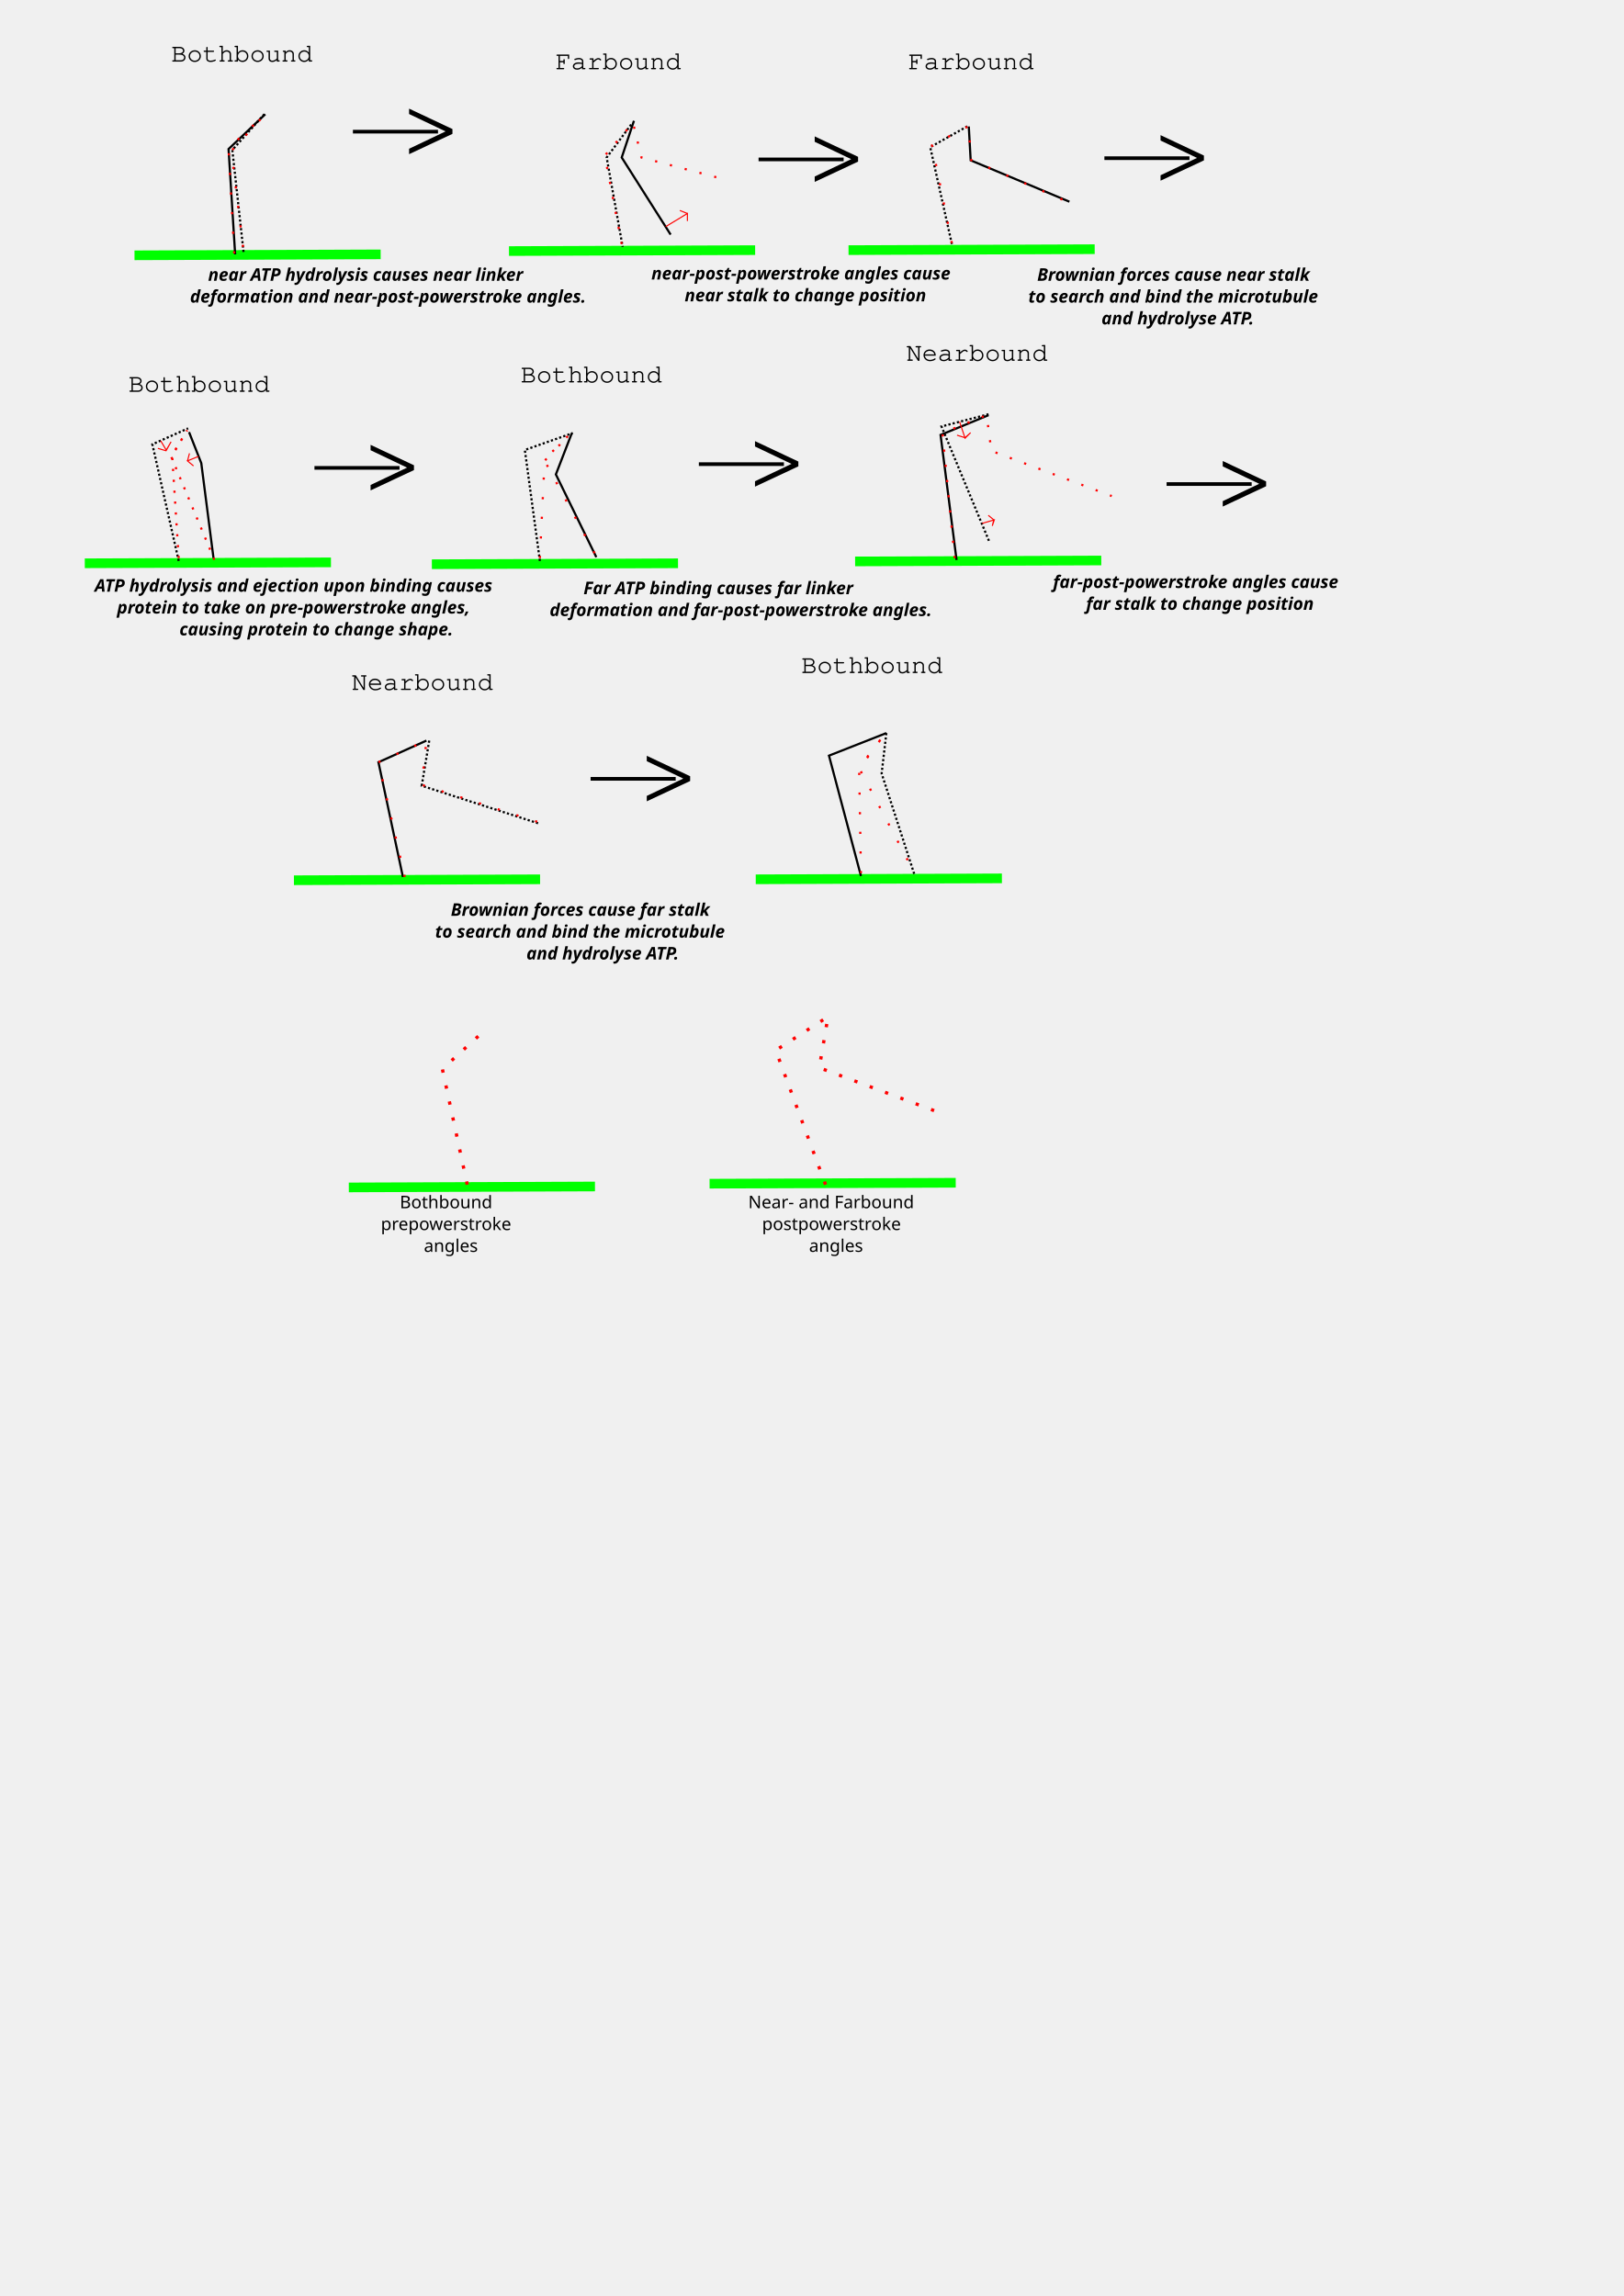
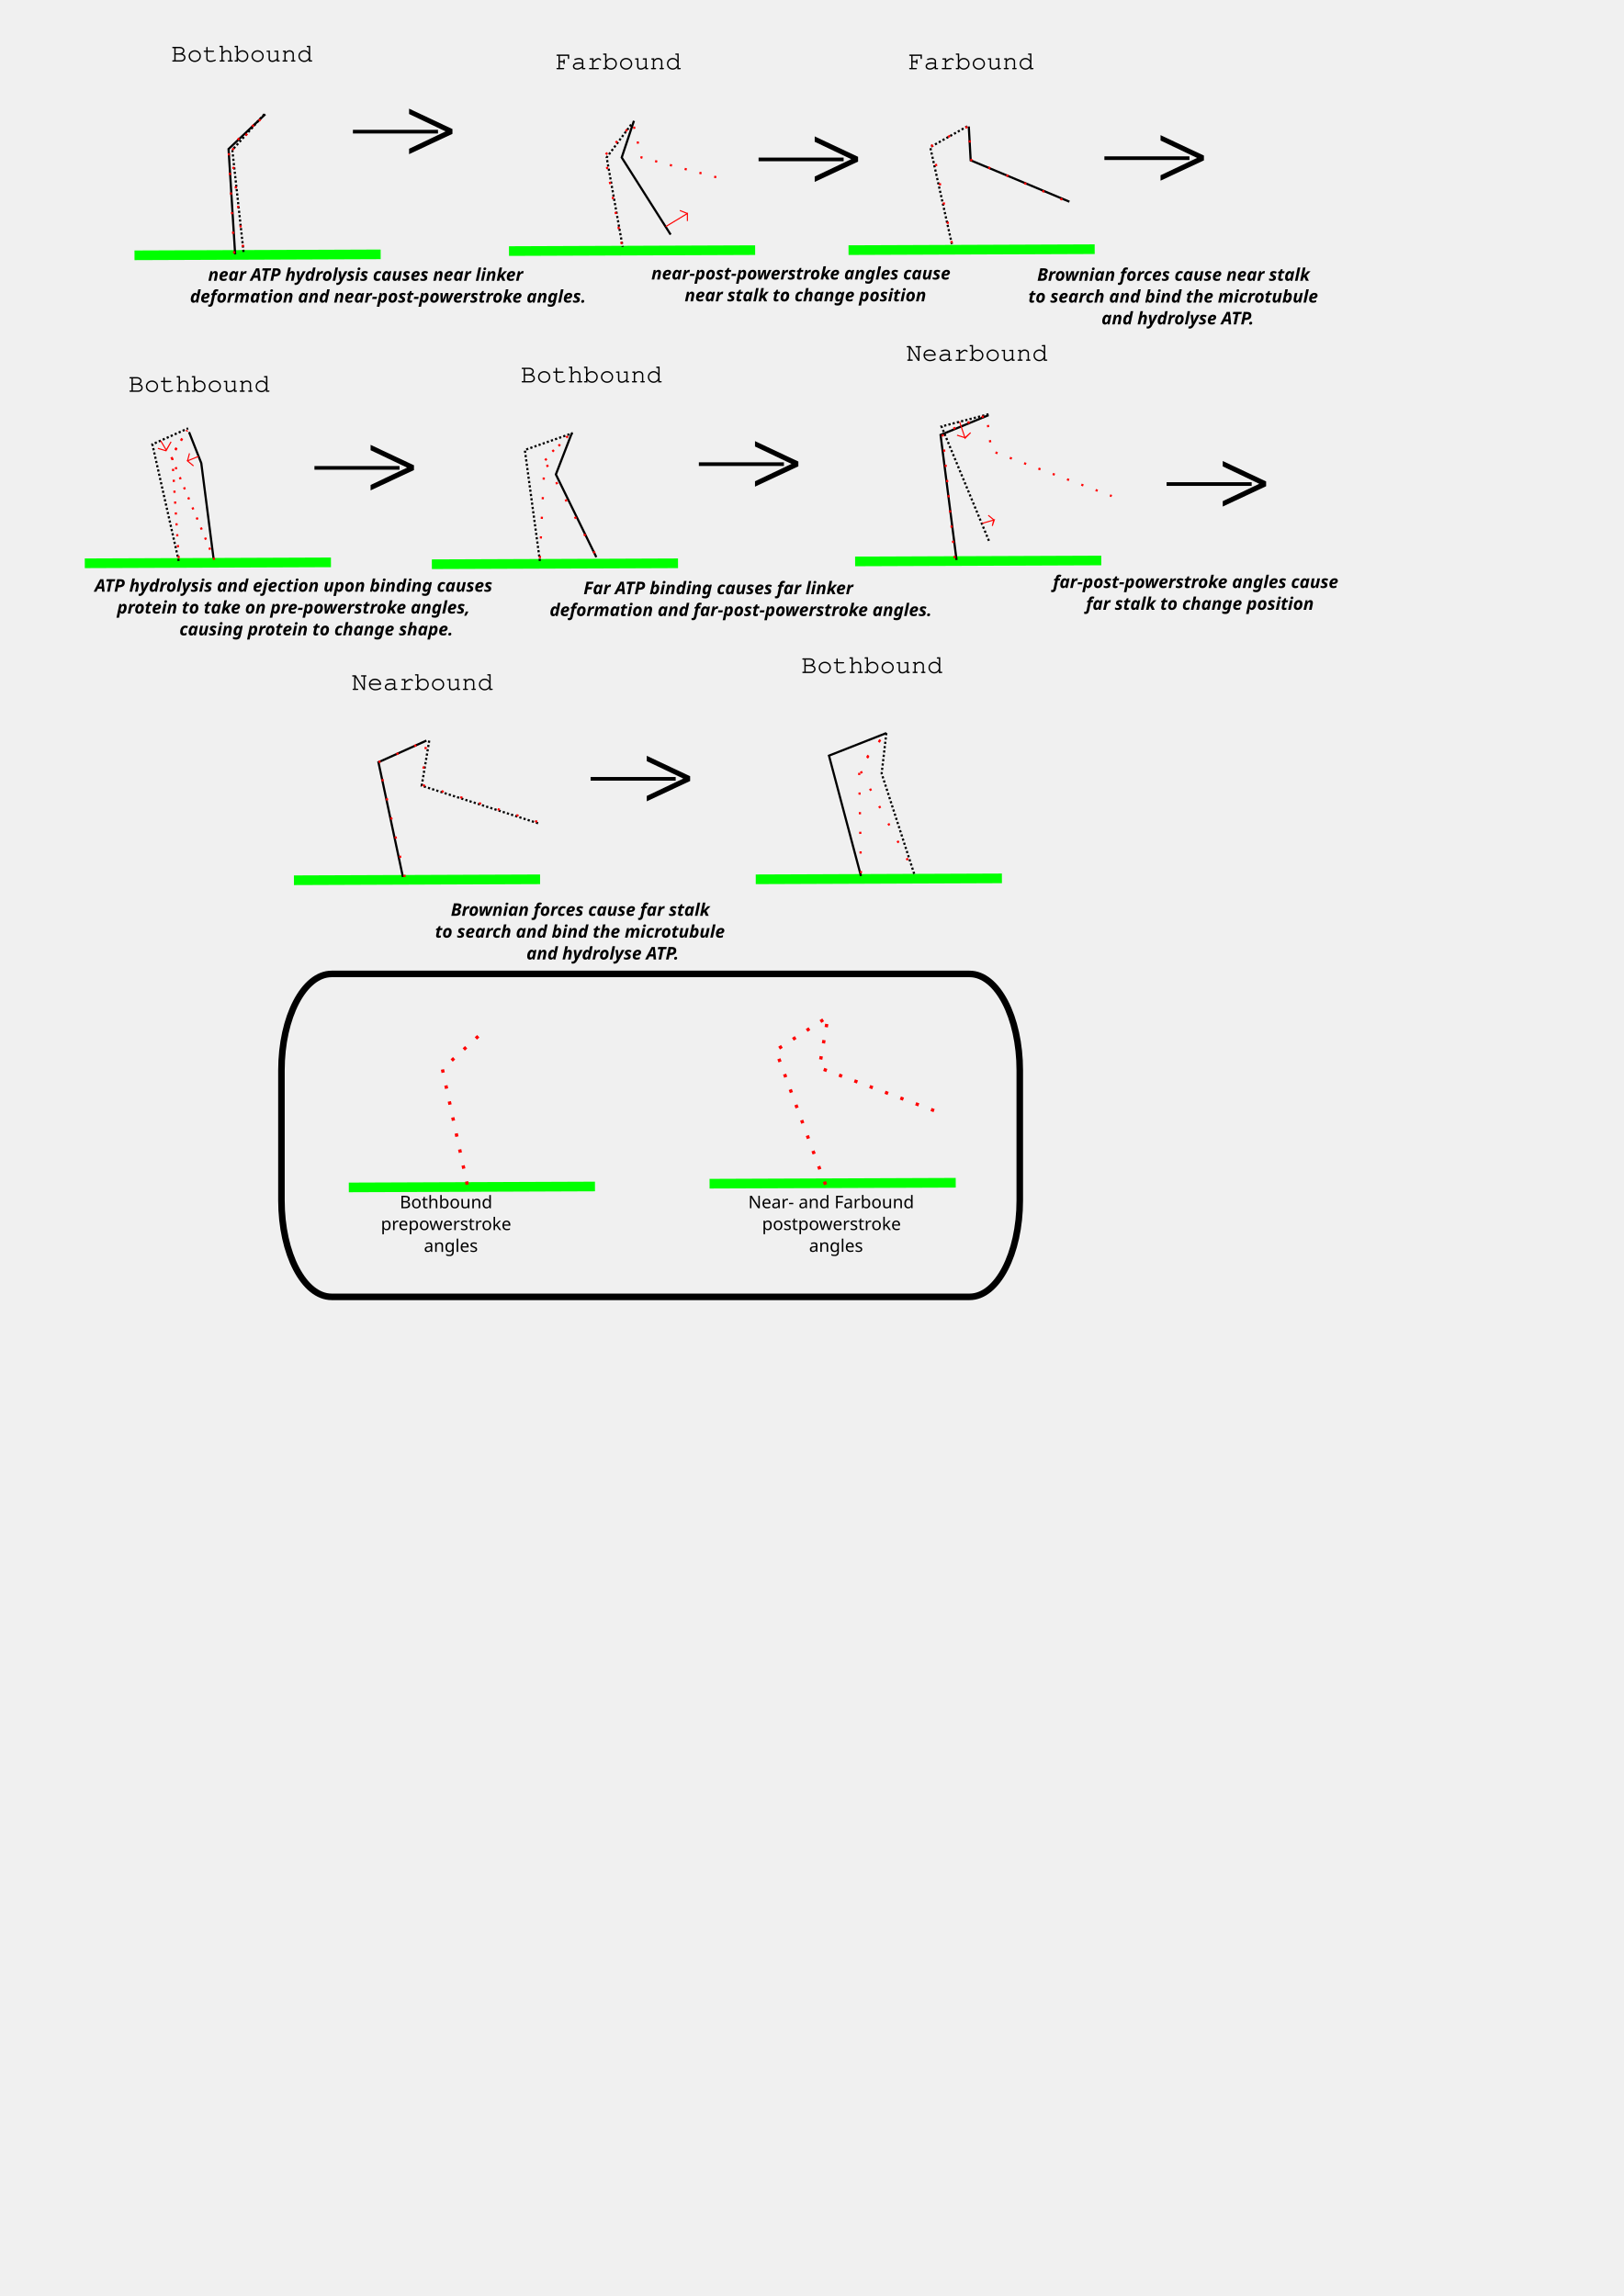
<svg xmlns="http://www.w3.org/2000/svg" xmlns:xlink="http://www.w3.org/1999/xlink" width="744.094" height="1052.362" id="svg2" version="1.1">
  <defs id="defs4" />
  <g id="layer1">
    <path style="fill:none;stroke:#00ff00;stroke-width:3;stroke-linecap:butt;stroke-linejoin:miter;stroke-opacity:1;opacity:0;stroke-miterlimit:4;stroke-dasharray:none" d="m 196.053,133.941 -139.474,0" id="path2985" />
    <path id="path3774" d="m 196.053,133.941 -139.474,0" style="fill:none;stroke:#00ff00;stroke-width:3;stroke-linecap:butt;stroke-linejoin:miter;stroke-opacity:1;opacity:0;stroke-miterlimit:4;stroke-dasharray:none" />
    <path style="fill:none;stroke:#00ff00;stroke-width:3;stroke-linecap:butt;stroke-linejoin:miter;stroke-opacity:1;opacity:0;stroke-miterlimit:4;stroke-dasharray:none" d="m 196.053,133.941 -139.474,0" id="path3776" />
    <use x="0" y="0" xlink:href="#path3776" id="use3778" style="stroke-width:4;stroke-miterlimit:4;stroke-dasharray:none" />
    <path style="fill:none;stroke:#00ff00;stroke-width:4.423;stroke-linecap:butt;stroke-linejoin:miter;stroke-miterlimit:4;stroke-opacity:1;stroke-dasharray:none" d="M 61.638,117.017 174.444,116.586" id="path3782" />
    <path style="fill:none;stroke:#00ff00;stroke-width:4.423;stroke-linecap:butt;stroke-linejoin:miter;stroke-miterlimit:4;stroke-opacity:1;stroke-dasharray:none" d="M 346.338,403.026 459.144,402.595" id="path3782-1" />
    <path style="fill:none;stroke:#00ff00;stroke-width:4.423;stroke-linecap:butt;stroke-linejoin:miter;stroke-miterlimit:4;stroke-opacity:1;stroke-dasharray:none" d="m 134.7,403.457 112.806,-0.431" id="path3782-9" />
    <path style="fill:none;stroke:#00ff00;stroke-width:4.423;stroke-linecap:butt;stroke-linejoin:miter;stroke-miterlimit:4;stroke-opacity:1;stroke-dasharray:none" d="m 233.252,115.078 112.806,-0.431" id="path3782-6" />
    <path style="fill:none;stroke:#00ff00;stroke-width:4.423;stroke-linecap:butt;stroke-linejoin:miter;stroke-miterlimit:4;stroke-opacity:1;stroke-dasharray:none" d="m 391.873,257.319 112.806,-0.431" id="path3782-37" />
    <path style="fill:none;stroke:#00ff00;stroke-width:4.423;stroke-linecap:butt;stroke-linejoin:miter;stroke-miterlimit:4;stroke-opacity:1;stroke-dasharray:none" d="m 197.907,258.612 112.806,-0.431" id="path3782-5" />
    <path style="fill:none;stroke:#00ff00;stroke-width:4.423;stroke-linecap:butt;stroke-linejoin:miter;stroke-miterlimit:4;stroke-opacity:1;stroke-dasharray:none" d="M 38.856,258.181 151.662,257.75" id="path3782-91" />
    <path style="fill:none;stroke:#00ff00;stroke-width:4.423;stroke-linecap:butt;stroke-linejoin:miter;stroke-miterlimit:4;stroke-opacity:1;stroke-dasharray:none" d="m 388.856,114.647 112.806,-0.431" id="path3782-93" />
    <path style="fill:none;stroke:#000000;stroke-width:1px;stroke-linecap:butt;stroke-linejoin:miter;stroke-opacity:1" d="M 107.759,116.586 104.741,68.31 121.552,52.362" id="path3851" />
    <path style="fill:none;stroke:#000000;stroke-width:1;stroke-linecap:butt;stroke-linejoin:miter;stroke-miterlimit:4;stroke-opacity:1;stroke-dasharray:1, 1;stroke-dashoffset:0" d="m 121.121,52.362 -14.655,16.379 5.172,46.983" id="path3853" />
    <path style="fill:none;stroke:#000000;stroke-width:1px;stroke-linecap:butt;stroke-linejoin:miter;stroke-opacity:1" d="m 290.517,55.379 -5.603,16.81 22.414,35.345" id="path3855" />
    <path style="fill:none;stroke:#000000;stroke-width:1;stroke-linecap:butt;stroke-linejoin:miter;stroke-miterlimit:4;stroke-opacity:1;stroke-dasharray:1, 1;stroke-dashoffset:0" d="m 289.224,57.104 -11.207,15.086 7.328,40.948" id="path3857" />
    <path style="fill:none;stroke:#000000;stroke-width:1;stroke-linecap:butt;stroke-linejoin:miter;stroke-miterlimit:4;stroke-opacity:1;stroke-dasharray:1, 1;stroke-dashoffset:0" d="m 436.207,111.845 -9.914,-44.397 17.672,-9.914" id="path3859" />
    <path style="fill:none;stroke:#000000;stroke-width:1px;stroke-linecap:butt;stroke-linejoin:miter;stroke-opacity:1" d="m 443.966,57.966 0.862,15.517 45.259,18.966" id="path3861" />
    <path style="fill:none;stroke:#000000;stroke-width:1;stroke-linecap:butt;stroke-linejoin:miter;stroke-miterlimit:4;stroke-opacity:1;stroke-dasharray:1, 1;stroke-dashoffset:0" d="M 81.897,257.104 69.828,203.655 86.207,196.328" id="path3863" />
    <path style="fill:none;stroke:#000000;stroke-width:1px;stroke-linecap:butt;stroke-linejoin:miter;stroke-opacity:1" d="m 86.638,198.052 5.603,14.224 5.603,43.534" id="path3865" />
    <path style="fill:none;stroke:#000000;stroke-width:1;stroke-linecap:butt;stroke-linejoin:miter;stroke-opacity:1;stroke-miterlimit:4;stroke-dasharray:1,1;stroke-dashoffset:0" d="M 247.414,257.104 240.517,206.241 262.5,198.483" id="path3867" />
    <path style="fill:none;stroke:#000000;stroke-width:1px;stroke-linecap:butt;stroke-linejoin:miter;stroke-opacity:1" d="m 262.069,198.483 -7.328,18.966 18.534,37.931" id="path3869" />
    <path style="fill:none;stroke:#000000;stroke-width:1px;stroke-linecap:butt;stroke-linejoin:miter;stroke-opacity:1" d="m 438.362,256.673 -7.328,-57.328 21.983,-9.052" id="path3871" />
    <path style="fill:none;stroke:#000000;stroke-width:1;stroke-linecap:butt;stroke-linejoin:miter;stroke-miterlimit:4;stroke-opacity:1;stroke-dasharray:1, 1;stroke-dashoffset:0" d="m 453.017,189.862 -21.552,5.603 21.983,53.017" id="path3873" />
    <path style="fill:none;stroke:#000000;stroke-width:1px;stroke-linecap:butt;stroke-linejoin:miter;stroke-opacity:1" d="m 184.638,401.948 -11.207,-52.586 21.983,-9.914" id="path3875" />
    <path style="fill:none;stroke:#000000;stroke-width:1;stroke-linecap:butt;stroke-linejoin:miter;stroke-miterlimit:4;stroke-opacity:1;stroke-dasharray:1, 1;stroke-dashoffset:0" d="m 196.707,339.448 -3.448,20.69 53.448,17.241" id="path3877" />
    <path style="fill:none;stroke:#000000;stroke-width:1px;stroke-linecap:butt;stroke-linejoin:miter;stroke-opacity:1" d="m 394.552,401.517 -14.655,-55.172 26.293,-10.345" id="path3879" />
    <path style="fill:none;stroke:#000000;stroke-width:1;stroke-linecap:butt;stroke-linejoin:miter;stroke-miterlimit:4;stroke-opacity:1;stroke-dasharray:1, 1;stroke-dashoffset:0" d="m 406.19,336 -2.155,18.534 15.086,46.552" id="path3881" />
    <text xml:space="preserve" style="font-size:40px;font-style:normal;font-weight:normal;line-height:125%;letter-spacing:0px;word-spacing:0px;fill:#000000;fill-opacity:1;stroke:none;font-family:Sans" x="78.448" y="28.224" id="text3883">
      <tspan id="tspan3885" x="78.448" y="28.224" style="font-size:12px;-inkscape-font-specification:Nimbus Mono L;font-family:Nimbus Mono L">Bothbound</tspan>
    </text>
    <text xml:space="preserve" style="font-size:40px;font-style:normal;font-weight:normal;line-height:125%;letter-spacing:0px;word-spacing:0px;fill:#000000;fill-opacity:1;stroke:none;font-family:Sans" x="367.187" y="308.494" id="text3883-9">
      <tspan id="tspan3885-9" x="367.187" y="308.494" style="font-size:12px;font-family:Nimbus Mono L;-inkscape-font-specification:Nimbus Mono L">Bothbound</tspan>
    </text>
    <text xml:space="preserve" style="font-size:40px;font-style:normal;font-weight:normal;line-height:125%;letter-spacing:0px;word-spacing:0px;fill:#000000;fill-opacity:1;stroke:none;font-family:Sans" x="161.152" y="316.252" id="text3883-8">
      <tspan id="tspan3885-2" x="161.152" y="316.252" style="font-size:12px;font-family:Nimbus Mono L;-inkscape-font-specification:Nimbus Mono L">Nearbound</tspan>
    </text>
    <text xml:space="preserve" style="font-size:40px;font-style:normal;font-weight:normal;line-height:125%;letter-spacing:0px;word-spacing:0px;fill:#000000;fill-opacity:1;stroke:none;font-family:Sans" x="415.308" y="165.373" id="text3883-3">
      <tspan id="tspan3885-98" x="415.308" y="165.373" style="font-size:12px;font-family:Nimbus Mono L;-inkscape-font-specification:Nimbus Mono L">Nearbound</tspan>
    </text>
    <text xml:space="preserve" style="font-size:40px;font-style:normal;font-weight:normal;line-height:125%;letter-spacing:0px;word-spacing:0px;fill:#000000;fill-opacity:1;stroke:none;font-family:Sans" x="238.583" y="175.287" id="text3883-54">
      <tspan id="tspan3885-27" x="238.583" y="175.287" style="font-size:12px;font-family:Nimbus Mono L;-inkscape-font-specification:Nimbus Mono L">Bothbound</tspan>
    </text>
    <text xml:space="preserve" style="font-size:40px;font-style:normal;font-weight:normal;line-height:125%;letter-spacing:0px;word-spacing:0px;fill:#000000;fill-opacity:1;stroke:none;font-family:Sans" x="58.842" y="179.597" id="text3883-32">
      <tspan id="tspan3885-24" x="58.842" y="179.597" style="font-size:12px;font-family:Nimbus Mono L;-inkscape-font-specification:Nimbus Mono L">Bothbound</tspan>
    </text>
    <text xml:space="preserve" style="font-size:40px;font-style:normal;font-weight:normal;line-height:125%;letter-spacing:0px;word-spacing:0px;fill:#000000;fill-opacity:1;stroke:none;font-family:Sans" x="416.17" y="31.752" id="text3883-0">
      <tspan id="tspan3885-3" x="416.17" y="31.752" style="font-size:12px;font-family:Nimbus Mono L;-inkscape-font-specification:Nimbus Mono L">Farbound</tspan>
    </text>
    <text xml:space="preserve" style="font-size:40px;font-style:normal;font-weight:normal;line-height:125%;letter-spacing:0px;word-spacing:0px;fill:#000000;fill-opacity:1;stroke:none;font-family:Sans" x="254.532" y="31.752" id="text3883-1">
      <tspan id="tspan3885-5" x="254.532" y="31.752" style="font-size:12px;font-family:Nimbus Mono L;-inkscape-font-specification:Nimbus Mono L">Farbound</tspan>
    </text>
    <path style="fill:none;stroke:#ff0000;stroke-width:1;stroke-linecap:butt;stroke-linejoin:miter;stroke-opacity:1;stroke-miterlimit:4;stroke-dasharray:1,8;stroke-dashoffset:0" d="m 107.328,116.155 -2.586,-48.276 15.948,-14.655 -14.655,15.948 5.603,46.121" id="path3994" />
    <path style="fill:none;stroke:#ff0000;stroke-width:1;stroke-linecap:butt;stroke-linejoin:miter;stroke-opacity:1;stroke-miterlimit:4;stroke-dasharray:1,6;stroke-dashoffset:0" d="m 284.914,111.845 -7.759,-40.517 12.931,-15.086 3.879,15.948 39.224,10.345" id="path3996" />
    <path style="fill:none;stroke:#ff0000;stroke-width:1;stroke-linecap:butt;stroke-linejoin:miter;stroke-opacity:1;stroke-miterlimit:4;stroke-dasharray:1,8;stroke-dashoffset:0" d="m 436.207,111.414 -9.052,-44.828 17.241,-9.052 0,15.517 45.69,19.828" id="path3998" />
    <path style="fill:none;stroke:#ff0000;stroke-width:1;stroke-linecap:butt;stroke-linejoin:miter;stroke-miterlimit:4;stroke-opacity:1;stroke-dasharray:1, 4;stroke-dashoffset:0" d="m 81.897,255.81 -2.998,-46.973 6.877,-11.648 -7.336,12.059 19.836,47.424" id="path4000" />
    <path style="fill:none;stroke:#ff0000;stroke-width:1;stroke-linecap:butt;stroke-linejoin:miter;stroke-miterlimit:4;stroke-opacity:1;stroke-dasharray:1, 8;stroke-dashoffset:0" d="m 247.414,255.81 2.155,-44.612 11.638,-12.284 -11.853,11.853 24.353,45.043" id="path4002" />
    <path style="fill:none;stroke:#ff0000;stroke-width:1;stroke-linecap:butt;stroke-linejoin:miter;stroke-opacity:1;stroke-miterlimit:4;stroke-dasharray:1,6;stroke-dashoffset:0" d="m 437.5,255.81 -5.603,-57.328 20.259,-8.19 2.155,16.379 55.172,20.69" id="path4004" />
    <path style="fill:none;stroke:#ff0000;stroke-width:1;stroke-linecap:butt;stroke-linejoin:miter;stroke-miterlimit:4;stroke-opacity:1;stroke-dasharray:1, 8;stroke-dashoffset:0" d="m 185.5,401.948 -12.069,-52.586 21.983,-9.914 -2.155,20.259 53.879,17.241" id="path4006" />
    <path style="fill:none;stroke:#ff0000;stroke-width:1;stroke-linecap:butt;stroke-linejoin:miter;stroke-miterlimit:4;stroke-opacity:1;stroke-dasharray:1, 8;stroke-dashoffset:0" d="m 394.552,400.224 -0.832,-47.834 12.038,-16.39 -12.091,15.945 25.453,48.28" id="path4008" />
    <path style="fill:none;stroke:#ff0000;stroke-width:0.5;stroke-linecap:butt;stroke-linejoin:miter;stroke-miterlimit:4;stroke-opacity:1;stroke-dasharray:none" d="m 305.083,103.856 9.931,-6.005 0,3.464 0,-3.464 -3.464,-1.386" id="path4012" />
    <path style="fill:none;stroke:#ff0000;stroke-width:0.5;stroke-linecap:butt;stroke-linejoin:miter;stroke-opacity:1;stroke-miterlimit:4;stroke-dasharray:none" d="m 90.994,209.168 -5.081,2.079 2.771,2.309 -2.771,-2.309 0.924,-3.464" id="path4014" />
    <path style="fill:none;stroke:#ff0000;stroke-width:0.5;stroke-linecap:butt;stroke-linejoin:miter;stroke-opacity:1;stroke-miterlimit:4;stroke-dasharray:none" d="m 439.726,193.233 2.54,7.621 2.54,-2.54 -2.54,2.309 -3.695,-1.155" id="path4018" />
    <path style="fill:none;stroke:#ff0000;stroke-width:0.5;stroke-linecap:butt;stroke-linejoin:miter;stroke-opacity:1;stroke-miterlimit:4;stroke-dasharray:none" d="m 450.119,239.884 5.543,-1.617 -0.924,2.771 0.693,-2.771 -2.54,-2.079" id="path4020" />
    <text xml:space="preserve" style="font-size:40px;font-style:normal;font-weight:normal;line-height:125%;letter-spacing:0px;word-spacing:0px;fill:#000000;fill-opacity:1;stroke:none;font-family:Sans" x="203.802" y="128.686" id="text4022-2">
      <tspan x="204.974" y="128.686" style="font-size:8px;font-style:italic;font-variant:normal;font-weight:bold;font-stretch:normal;text-align:center;text-anchor:middle;font-family:Amiri;-inkscape-font-specification:Amiri Bold Italic" id="tspan4155">near ATP hydrolysis causes near linker </tspan>
      <tspan x="203.802" y="138.686" style="font-size:8px;font-style:italic;font-variant:normal;font-weight:bold;font-stretch:normal;text-align:center;text-anchor:middle;font-family:Amiri;-inkscape-font-specification:Amiri Bold Italic" id="tspan4159">deformation and near-post-powerstroke angles.</tspan>
    </text>
    <text xml:space="preserve" style="font-size:8px;font-style:normal;font-weight:normal;text-align:center;line-height:125%;letter-spacing:0px;word-spacing:0px;text-anchor:middle;fill:#000000;fill-opacity:1;stroke:none;font-family:Sans" x="374.308" y="128.116" id="text4022-6">
      <tspan id="tspan4024-3" x="374.308" y="128.116" style="font-size:8px;font-style:italic;font-variant:normal;font-weight:bold;font-stretch:normal;text-align:center;text-anchor:middle;font-family:Amiri;-inkscape-font-specification:Amiri Bold Italic">near-post-powerstroke angles cause</tspan>
      <tspan x="374.308" y="138.116" style="font-size:8px;font-style:italic;font-variant:normal;font-weight:bold;font-stretch:normal;text-align:center;text-anchor:middle;font-family:Amiri;-inkscape-font-specification:Amiri Bold Italic" id="tspan4161">near stalk to change position</tspan>
    </text>
    <text xml:space="preserve" style="font-size:40px;font-style:normal;font-weight:normal;line-height:125%;letter-spacing:0px;word-spacing:0px;fill:#000000;fill-opacity:1;stroke:none;font-family:Sans" x="170.92" y="271.209" id="text4022-5">
      <tspan x="170.92" y="271.209" style="font-size:8px;font-style:italic;font-variant:normal;font-weight:bold;font-stretch:normal;text-align:center;text-anchor:middle;font-family:Amiri;-inkscape-font-specification:Amiri Bold Italic" id="tspan4165">ATP hydrolysis and ejection upon binding causes</tspan>
      <tspan x="170.92" y="281.209" style="font-size:8px;font-style:italic;font-variant:normal;font-weight:bold;font-stretch:normal;text-align:center;text-anchor:middle;font-family:Amiri;-inkscape-font-specification:Amiri Bold Italic" id="tspan4201">protein to take on pre-powerstroke angles,</tspan>
      <tspan x="170.92" y="291.209" style="font-size:8px;font-style:italic;font-variant:normal;font-weight:bold;font-stretch:normal;text-align:center;text-anchor:middle;font-family:Amiri;-inkscape-font-specification:Amiri Bold Italic" id="tspan4417">causing protein to change shape.</tspan>
    </text>
    <text xml:space="preserve" style="font-size:40px;font-style:normal;font-weight:normal;line-height:125%;letter-spacing:0px;word-spacing:0px;fill:#000000;fill-opacity:1;stroke:none;font-family:Sans" x="365.455" y="272.349" id="text4022-4">
      <tspan id="tspan4024-5" x="366.627" y="272.349" style="font-size:8px;font-style:italic;font-variant:normal;font-weight:bold;font-stretch:normal;text-align:center;text-anchor:middle;font-family:Amiri;-inkscape-font-specification:Amiri Bold Italic">Far ATP binding causes far linker </tspan>
      <tspan x="365.455" y="282.349" style="font-size:8px;font-style:italic;font-variant:normal;font-weight:bold;font-stretch:normal;text-align:center;text-anchor:middle;font-family:Amiri;-inkscape-font-specification:Amiri Bold Italic" id="tspan4167">deformation and far-post-powerstroke angles.</tspan>
    </text>
    <text xml:space="preserve" style="font-size:40px;font-style:normal;font-weight:normal;line-height:125%;letter-spacing:0px;word-spacing:0px;fill:#000000;fill-opacity:1;stroke:none;font-family:Sans" x="302.176" y="419.769" id="text4022-0">
      <tspan id="tspan4024-7" x="303.348" y="419.769" style="font-size:8px;font-style:italic;font-variant:normal;font-weight:bold;font-stretch:normal;text-align:center;text-anchor:middle;font-family:Amiri;-inkscape-font-specification:Amiri Bold Italic">Brownian forces cause far stalk </tspan>
      <tspan x="302.176" y="429.769" style="font-size:8px;font-style:italic;font-variant:normal;font-weight:bold;font-stretch:normal;text-align:center;text-anchor:middle;font-family:Amiri;-inkscape-font-specification:Amiri Bold Italic" id="tspan4203">to search and bind the microtubule</tspan>
      <tspan x="302.176" y="439.769" style="font-size:8px;font-style:italic;font-variant:normal;font-weight:bold;font-stretch:normal;text-align:center;text-anchor:middle;font-family:Amiri;-inkscape-font-specification:Amiri Bold Italic" id="tspan4421">and hydrolyse ATP.</tspan>
    </text>
    <text xml:space="preserve" style="font-size:8px;font-style:normal;font-weight:normal;text-align:center;line-height:125%;letter-spacing:0px;word-spacing:0px;text-anchor:middle;fill:#000000;fill-opacity:1;stroke:none;font-family:Sans" x="544.912" y="128.686" id="text4022">
      <tspan id="tspan4024" x="546.084" y="128.686" style="font-size:8px;font-style:italic;font-variant:normal;font-weight:bold;font-stretch:normal;text-align:center;text-anchor:middle;font-family:Amiri;-inkscape-font-specification:Amiri Bold Italic">Brownian forces cause near stalk </tspan>
      <tspan x="544.912" y="138.686" style="font-size:8px;font-style:italic;font-variant:normal;font-weight:bold;font-stretch:normal;text-align:center;text-anchor:middle;font-family:Amiri;-inkscape-font-specification:Amiri Bold Italic" id="tspan4187">to search and bind the microtubule</tspan>
      <tspan x="544.912" y="148.686" style="font-size:8px;font-style:italic;font-variant:normal;font-weight:bold;font-stretch:normal;text-align:center;text-anchor:middle;font-family:Amiri;-inkscape-font-specification:Amiri Bold Italic" id="tspan4419">and hydrolyse ATP.</tspan>
    </text>
    <text xml:space="preserve" style="font-size:8px;font-style:normal;font-weight:normal;text-align:center;line-height:125%;letter-spacing:0px;word-spacing:0px;text-anchor:middle;fill:#000000;fill-opacity:1;stroke:none;font-family:Sans" x="555.077" y="269.498" id="text4022-58">
      <tspan id="tspan4024-51" x="556.249" y="269.498" style="font-size:8px;font-style:italic;font-variant:normal;font-weight:bold;font-stretch:normal;text-align:center;text-anchor:middle;font-family:Amiri;-inkscape-font-specification:Amiri Bold Italic">far-post-powerstroke angles cause </tspan>
      <tspan x="555.077" y="279.498" style="font-size:8px;font-style:italic;font-variant:normal;font-weight:bold;font-stretch:normal;text-align:center;text-anchor:middle;font-family:Amiri;-inkscape-font-specification:Amiri Bold Italic" id="tspan4189">far stalk to change position</tspan>
    </text>
    <text xml:space="preserve" style="font-size:40px;font-style:normal;font-variant:normal;font-weight:normal;font-stretch:normal;line-height:125%;letter-spacing:0px;word-spacing:0px;fill:#000000;fill-opacity:1;stroke:none;font-family:Standard Symbols L;-inkscape-font-specification:Standard Symbols L" x="186.42" y="70.663" id="text4205">
      <tspan id="tspan4207" x="186.42" y="70.663">&gt;</tspan>
    </text>
    <text xml:space="preserve" style="font-size:109.547px;font-style:normal;font-weight:normal;line-height:125%;letter-spacing:0px;word-spacing:0px;fill:#000000;fill-opacity:1;stroke:none;font-family:Sans" x="56.697" y="181.033" id="text4209" transform="scale(2.73867,0.3651408)">
      <tspan id="tspan4211" x="56.697" y="181.033" style="font-size:58.833px">-</tspan>
    </text>
    <text xml:space="preserve" style="font-size:40px;font-style:normal;font-variant:normal;font-weight:normal;font-stretch:normal;line-height:125%;letter-spacing:0px;word-spacing:0px;fill:#000000;fill-opacity:1;stroke:none;font-family:Standard Symbols L;-inkscape-font-specification:Standard Symbols L" x="372.31" y="83.384" id="text4205-3">
      <tspan id="tspan4207-5" x="372.31" y="83.384">&gt;</tspan>
    </text>
    <text xml:space="preserve" style="font-size:109.547px;font-style:normal;font-weight:normal;line-height:125%;letter-spacing:0px;word-spacing:0px;fill:#000000;fill-opacity:1;stroke:none;font-family:Sans" x="124.573" y="215.87" id="text4209-1" transform="scale(2.73867,0.3651408)">
      <tspan id="tspan4211-9" x="124.573" y="215.87" style="font-size:58.833px">-</tspan>
    </text>
    <text xml:space="preserve" style="font-size:40px;font-style:normal;font-variant:normal;font-weight:normal;font-stretch:normal;line-height:125%;letter-spacing:0px;word-spacing:0px;fill:#000000;fill-opacity:1;stroke:none;font-family:Standard Symbols L;-inkscape-font-specification:Standard Symbols L" x="168.787" y="224.767" id="text4205-7">
      <tspan id="tspan4207-3" x="168.787" y="224.767">&gt;</tspan>
    </text>
    <text xml:space="preserve" style="font-size:109.547px;font-style:normal;font-weight:normal;line-height:125%;letter-spacing:0px;word-spacing:0px;fill:#000000;fill-opacity:1;stroke:none;font-family:Sans" x="50.258" y="603.071" id="text4209-7" transform="scale(2.73867,0.3651408)">
      <tspan id="tspan4211-6" x="50.258" y="603.071" style="font-size:58.833px">-</tspan>
    </text>
    <text xml:space="preserve" style="font-size:40px;font-style:normal;font-variant:normal;font-weight:normal;font-stretch:normal;line-height:125%;letter-spacing:0px;word-spacing:0px;fill:#000000;fill-opacity:1;stroke:none;font-family:Standard Symbols L;-inkscape-font-specification:Standard Symbols L" x="344.945" y="223.056" id="text4205-35">
      <tspan id="tspan4207-31" x="344.945" y="223.056">&gt;</tspan>
    </text>
    <text xml:space="preserve" style="font-size:109.547px;font-style:normal;font-weight:normal;line-height:125%;letter-spacing:0px;word-spacing:0px;fill:#000000;fill-opacity:1;stroke:none;font-family:Sans" x="114.581" y="598.387" id="text4209-18" transform="scale(2.73867,0.3651408)">
      <tspan id="tspan4211-4" x="114.581" y="598.387" style="font-size:58.833px">-</tspan>
    </text>
    <text xml:space="preserve" style="font-size:40px;font-style:normal;font-variant:normal;font-weight:normal;font-stretch:normal;line-height:125%;letter-spacing:0px;word-spacing:0px;fill:#000000;fill-opacity:1;stroke:none;font-family:Standard Symbols L;-inkscape-font-specification:Standard Symbols L" x="530.795" y="82.814" id="text4205-9">
      <tspan id="tspan4207-2" x="530.795" y="82.814">&gt;</tspan>
    </text>
    <text xml:space="preserve" style="font-size:109.547px;font-style:normal;font-weight:normal;line-height:125%;letter-spacing:0px;word-spacing:0px;fill:#000000;fill-opacity:1;stroke:none;font-family:Sans" x="182.442" y="214.309" id="text4209-19" transform="scale(2.73867,0.3651408)">
      <tspan id="tspan4211-68" x="182.442" y="214.309" style="font-size:58.833px">-</tspan>
    </text>
    <text xml:space="preserve" style="font-size:40px;font-style:normal;font-variant:normal;font-weight:normal;font-stretch:normal;line-height:125%;letter-spacing:0px;word-spacing:0px;fill:#000000;fill-opacity:1;stroke:none;font-family:Standard Symbols L;-inkscape-font-specification:Standard Symbols L" x="559.3" y="232.178" id="text4205-8">
      <tspan id="tspan4207-1" x="559.3" y="232.178">&gt;</tspan>
    </text>
    <text xml:space="preserve" style="font-size:109.547px;font-style:normal;font-weight:normal;line-height:125%;letter-spacing:0px;word-spacing:0px;fill:#000000;fill-opacity:1;stroke:none;font-family:Sans" x="192.85" y="623.368" id="text4209-2" transform="scale(2.73867,0.3651408)">
      <tspan id="tspan4211-69" x="192.85" y="623.368" style="font-size:58.833px">-</tspan>
    </text>
    <text xml:space="preserve" style="font-size:40px;font-style:normal;font-variant:normal;font-weight:normal;font-stretch:normal;line-height:125%;letter-spacing:0px;word-spacing:0px;fill:#000000;fill-opacity:1;stroke:none;font-family:Standard Symbols L;-inkscape-font-specification:Standard Symbols L" x="295.347" y="367.29" id="text4205-353">
      <tspan id="tspan4207-0" x="295.347" y="367.29">&gt;</tspan>
    </text>
    <text xml:space="preserve" style="font-size:109.547px;font-style:normal;font-weight:normal;line-height:125%;letter-spacing:0px;word-spacing:0px;fill:#000000;fill-opacity:1;stroke:none;font-family:Sans" x="96.47" y="993.395" id="text4209-9" transform="scale(2.73867,0.3651408)">
      <tspan id="tspan4211-7" x="96.47" y="993.395" style="font-size:58.833px">-</tspan>
    </text>
    <path style="fill:none;stroke:#00ff00;stroke-width:4.423;stroke-linecap:butt;stroke-linejoin:miter;stroke-miterlimit:4;stroke-opacity:1;stroke-dasharray:none" d="m 159.849,544.252 112.806,-0.431" id="path3782-9-5" />
    <path style="fill:none;stroke:#00ff00;stroke-width:4.423;stroke-linecap:butt;stroke-linejoin:miter;stroke-miterlimit:4;stroke-opacity:1;stroke-dasharray:none" d="m 325.176,542.541 112.806,-0.431" id="path3782-9-2" />
    <path style="fill:none;stroke:#ff0000;stroke-width:1.5;stroke-linecap:butt;stroke-linejoin:miter;stroke-miterlimit:4;stroke-opacity:1;stroke-dasharray:1.5, 6;stroke-dashoffset:0" d="m 214.121,542.971 -11.402,-53.019 19.383,-17.673" id="path4337" />
    <path style="fill:none;stroke:#ff0000;stroke-width:1.5;stroke-linecap:butt;stroke-linejoin:miter;stroke-miterlimit:4;stroke-opacity:1;stroke-dasharray:1.5, 6;stroke-dashoffset:0" d="m 378.308,542.971 -22.804,-61.57 23.944,-15.393 -3.991,23.374 56.439,21.093" id="path4339" />
    <text xml:space="preserve" style="font-size:8px;font-style:normal;font-variant:normal;font-weight:normal;font-stretch:normal;text-align:center;line-height:125%;letter-spacing:0px;word-spacing:0px;text-anchor:middle;fill:#000000;fill-opacity:1;stroke:none;font-family:Cabin;-inkscape-font-specification:Cabin" x="211.834" y="553.802" id="text4341">
      <tspan id="tspan4343" x="212.732" y="553.802">Bothbound </tspan>
      <tspan x="212.732" y="563.802" id="tspan4347">prepowerstroke </tspan>
      <tspan x="211.834" y="573.802" id="tspan4351">angles</tspan>
    </text>
    <text xml:space="preserve" style="font-size:8px;font-style:normal;font-variant:normal;font-weight:normal;font-stretch:normal;text-align:center;line-height:125%;letter-spacing:0px;word-spacing:0px;text-anchor:middle;fill:#000000;fill-opacity:1;stroke:none;font-family:Cabin;-inkscape-font-specification:Cabin" x="388.325" y="553.784" id="text4341-6">
      <tspan x="389.224" y="553.784" id="tspan4351-2">Near- and Farbound </tspan>
      <tspan x="388.325" y="563.784" id="tspan4385">postpowerstroke</tspan>
      <tspan x="388.325" y="573.784" id="tspan4387">angles</tspan>
    </text>
    <rect style="opacity:0;fill:#ffffff;stroke:#ffffff;stroke-width:1;stroke-miterlimit:4;stroke-opacity:1;stroke-dasharray:none;stroke-dashoffset:0" id="rect4389" width="339.775" height="155.065" x="128.841" y="448.064" ry="0" />
    <path style="opacity:0;fill:#ffffff;stroke:#ffffff;stroke-width:1;stroke-miterlimit:4;stroke-opacity:1;stroke-dasharray:none;stroke-dashoffset:0" id="path4391" d="m 293.997,606.318 a 182.43,80.383 0 1 1 196.223,-82.196 l -182.37,2.045 z" />
    <path style="fill:none;stroke:#ff0000;stroke-width:0.5;stroke-linecap:butt;stroke-linejoin:miter;stroke-miterlimit:4;stroke-opacity:1;stroke-dasharray:none" d="m 73.647,202.049 2.592,4.32 2.16,-3.888 -2.377,4.102 -3.668,-1.079" id="path4393" />
+     <rect style="opacity:0;fill:#73ffff;stroke:#000000;fill-opacity:1;stroke-opacity:1" id="rect4423" width="364.571" height="141.143" x="117.714" y="452.934" />
+     <rect style="opacity:0;fill:#73ffff;fill-opacity:1;stroke:#000000;stroke-width:0.5;stroke-miterlimit:4;stroke-opacity:1;stroke-dasharray:none;stroke-dashoffset:0" id="rect6008" width="358.857" height="145.714" x="120" y="450.076" />
+     <rect style="opacity:0;fill:#73ffff;fill-opacity:1;stroke:#000000;stroke-width:0.5;stroke-miterlimit:4;stroke-opacity:1;stroke-dasharray:none;stroke-dashoffset:0" id="rect6010" width="332" height="132.571" x="129.714" y="456.934" ry="0" rx="0" />
+     <rect style="opacity:0;fill:#73ffff;fill-opacity:1;stroke:#000000;stroke-width:0.5;stroke-miterlimit:4;stroke-opacity:1;stroke-dasharray:none;stroke-dashoffset:0" id="rect6372" width="97.143" height="107.429" x="502.857" y="354.076" />
+     <rect style="opacity:0;fill:#73ffff;fill-opacity:1;stroke:#000000;stroke-width:0.5;stroke-miterlimit:4;stroke-opacity:1;stroke-dasharray:none;stroke-dashoffset:0" id="rect6376" width="121.714" height="119.429" x="536" y="342.076" />
+     <path style="font-size:medium;font-style:normal;font-variant:normal;font-weight:normal;font-stretch:normal;text-indent:0;text-align:start;text-decoration:none;line-height:normal;letter-spacing:normal;word-spacing:normal;text-transform:none;direction:ltr;block-progression:tb;writing-mode:lr-tb;text-anchor:start;baseline-shift:baseline;opacity:0;color:#000000;fill:#000000;fill-opacity:1;fill-rule:nonzero;stroke:#000000;stroke-width:0.5;marker:none;visibility:visible;display:inline;overflow:visible;enable-background:accumulate;font-family:Sans;-inkscape-font-specification:Sans;stroke-opacity:1" d="m 132.312,453.812 0,0.25 0,144 0,0.25 0.25,0 324.594,0 0.25,0 0,-0.25 0,-144 0,-0.25 -0.25,0 -324.594,0 -0.25,0 z m 0.5,0.5 324.094,0 0,143.5 -324.094,0 0,-143.5 z" id="rect6378" />
+     <rect style="opacity:0;fill:#73ffff;fill-opacity:1;stroke:#000000;stroke-width:0.5;stroke-miterlimit:4;stroke-opacity:1;stroke-dasharray:none;stroke-dashoffset:0" id="rect6383" width="718.857" height="269.714" x="-226.857" y="324.362" />
+     <rect style="opacity:0;fill:#73ffff;fill-opacity:1;stroke:#000000;stroke-width:0.5;stroke-miterlimit:4;stroke-opacity:1;stroke-dasharray:none;stroke-dashoffset:0" id="rect6385" width="330.857" height="133.714" x="134.286" y="456.362" />
+     <rect style="opacity:0;fill:#73ffff;fill-opacity:1;stroke:#000000;stroke-width:5;stroke-miterlimit:4;stroke-opacity:1;stroke-dasharray:none;stroke-dashoffset:0" id="rect6387" width="335.795" height="138.352" x="132.386" y="453.499" />
+     <rect style="fill:#73ffff;fill-opacity:0;stroke:#000000;stroke-width:3;stroke-miterlimit:4;stroke-opacity:1;stroke-dasharray:none;stroke-dashoffset:0" id="rect6393" width="338.352" height="148.011" x="128.977" y="446.396" rx="23.011" ry="44.176" />
  </g>
</svg>
